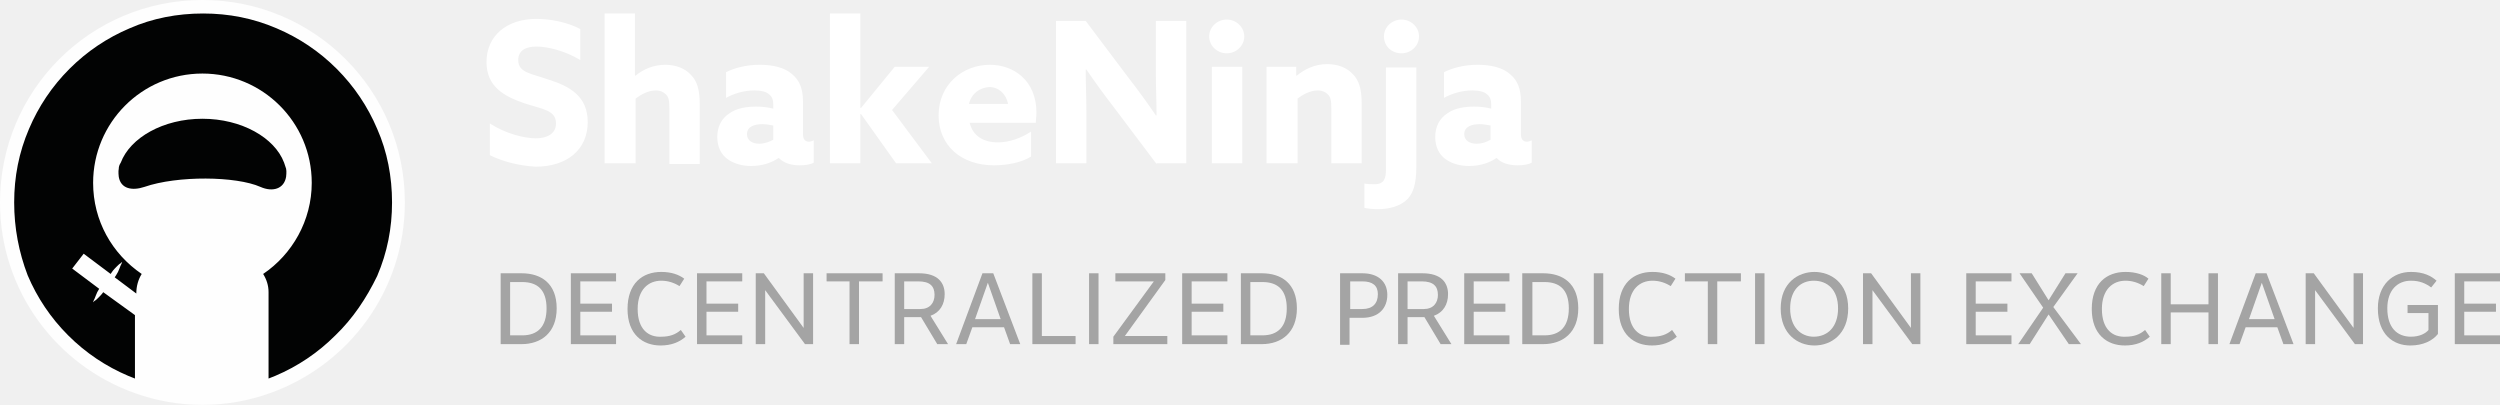
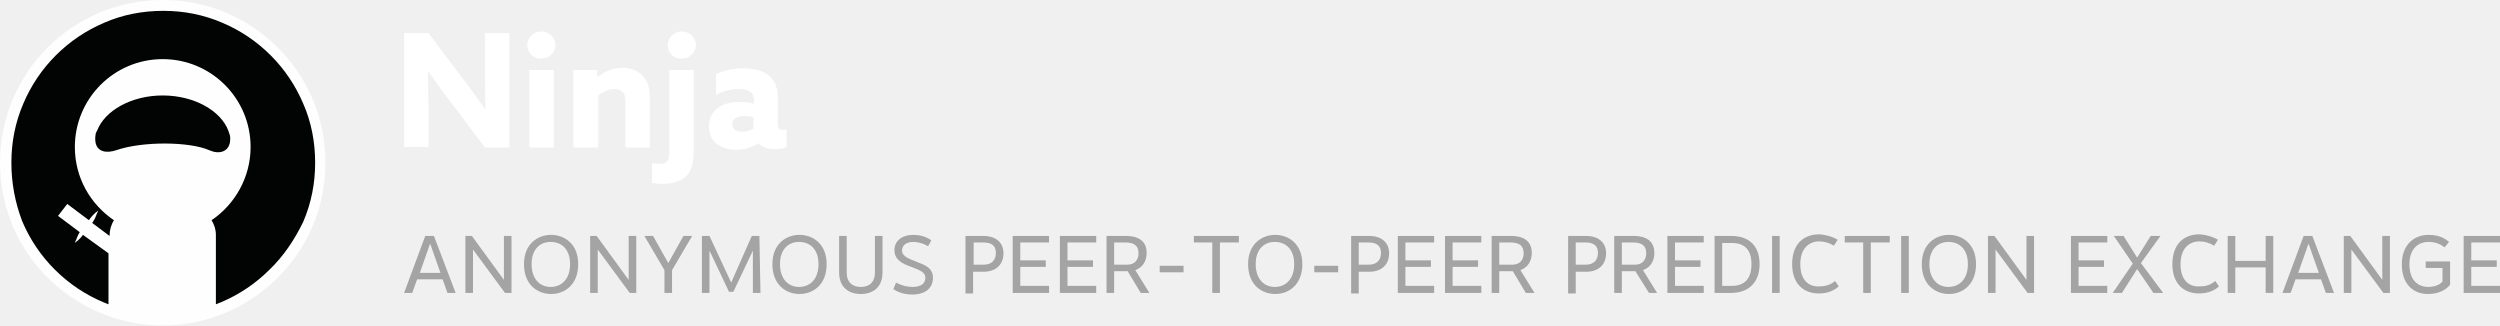
- <svg xmlns="http://www.w3.org/2000/svg" xmlns:xlink="http://www.w3.org/1999/xlink" version="1.1" id="Layer_1" x="0px" y="0px" viewBox="0 0 370.5 60" style="enable-background:new 0 0 370.5 60;" xml:space="preserve">
+ <svg xmlns="http://www.w3.org/2000/svg" xmlns:xlink="http://www.w3.org/1999/xlink" version="1.1" id="Layer_1" x="0px" y="0px" viewBox="0 0 460.9 60" style="enable-background:new 0 0 460.9 60;" xml:space="preserve">
  <style type="text/css">
- 	.st0{opacity:0.9;}
- 	.st1{fill:#9B9B9B;}
- 	.st2{clip-path:url(#SVGID_2_);}
- 	.st3{clip-path:url(#SVGID_4_);fill:#FFFFFF;}
- 	.st4{clip-path:url(#SVGID_6_);}
- 	.st5{clip-path:url(#SVGID_8_);fill:#020303;}
- 	.st6{clip-path:url(#SVGID_10_);}
- 	.st7{clip-path:url(#SVGID_12_);}
- 	.st8{clip-path:url(#SVGID_14_);}
- 	.st9{clip-path:url(#SVGID_16_);}
- 	.st10{clip-path:url(#SVGID_18_);fill:#FEFEFE;}
+ 	.st0{clip-path:url(#SVGID_2_);}
+ 	.st1{clip-path:url(#SVGID_4_);fill:#020303;}
+ 	.st2{clip-path:url(#SVGID_6_);}
+ 	.st3{clip-path:url(#SVGID_8_);}
+ 	.st4{clip-path:url(#SVGID_10_);}
+ 	.st5{clip-path:url(#SVGID_12_);}
+ 	.st6{clip-path:url(#SVGID_14_);fill:#FEFEFE;}
+ 	.st7{clip-path:url(#SVGID_16_);}
+ 	.st8{clip-path:url(#SVGID_18_);fill:#FFFFFF;}
+ 	.st9{opacity:0.9;}
+ 	.st10{fill:#9B9B9B;}
</style>
  <g>
    <g>
+       <defs>
+         <path id="SVGID_1_" d="M59,30c0,16-13,29-29,29C14,59,1,46,1,30S14,1,30,1C46,1,59,14,59,30" />
+       </defs>
+       <clipPath id="SVGID_2_">
+         <use xlink:href="#SVGID_1_" style="overflow:visible;" />
+       </clipPath>
      <g class="st0">
-         <path class="st1" d="M77.3,40.5c2.9,0,5.2,1.5,5.2,5.2c0,3.6-2.3,5.3-5.2,5.3h-3.1V40.5H77.3z M75.6,49.7h1.8     c2.3,0,3.6-1.3,3.6-4c0-2.7-1.3-3.9-3.6-3.9h-1.8V49.7z" />
-         <path class="st1" d="M86,41.7V45h4.7v1.2H86v3.5h5.3V51h-6.7V40.5h6.7v1.2H86z" />
-         <path class="st1" d="M101.4,41.3l-0.7,1.1c-0.8-0.5-1.7-0.8-2.7-0.8c-1.9,0-3.5,1.3-3.5,4.2c0,3,1.6,4.2,3.5,4.1     c1.2,0,2.1-0.3,2.9-1l0.7,1c-0.9,0.8-2.1,1.3-3.7,1.3c-2.6,0-4.9-1.6-4.9-5.4c0-3.8,2.2-5.5,5-5.5     C99.5,40.3,100.6,40.7,101.4,41.3z" />
-         <path class="st1" d="M104.7,41.7V45h4.7v1.2h-4.7v3.5h5.3V51h-6.7V40.5h6.7v1.2H104.7z" />
-         <path class="st1" d="M120.5,51h-1.2l-5.9-8v8H112V40.5h1.2l5.9,8.1v-8.1h1.4L120.5,51z" />
-         <path class="st1" d="M127.3,41.7V51h-1.4v-9.3h-3.4v-1.2h8.3v1.2H127.3z" />
-         <path class="st1" d="M136.5,47l-0.3,0h-2.2v4h-1.4V40.5h3.6c2.8,0,3.8,1.4,3.8,3.1c0,1.5-0.7,2.7-2.1,3.2l2.6,4.2h-1.6L136.5,47z      M136.4,45.8c1.4,0,2.1-0.9,2.1-2.1c0-1.3-0.7-2-2.4-2h-2.1v4.1H136.4z" />
-         <path class="st1" d="M144.1,48.5l-0.9,2.5h-1.5l3.9-10.5h1.6l4,10.5h-1.5l-0.9-2.5H144.1z M146.4,41.9l-1.9,5.4h3.8L146.4,41.9z" />
-         <path class="st1" d="M159.4,49.7V51h-6.4V40.5h1.4v9.3H159.4z" />
-         <path class="st1" d="M161.4,51V40.5h1.4V51H161.4z" />
-         <path class="st1" d="M166.7,49.8h6.3V51h-8v-1.1l6-8.2h-5.7v-1.2h7.4v1L166.7,49.8z" />
-         <path class="st1" d="M176.6,41.7V45h4.7v1.2h-4.7v3.5h5.3V51h-6.7V40.5h6.7v1.2H176.6z" />
-         <path class="st1" d="M187,40.5c2.9,0,5.2,1.5,5.2,5.2c0,3.6-2.3,5.3-5.2,5.3h-3.1V40.5H187z M185.3,49.7h1.8c2.3,0,3.6-1.3,3.6-4     c0-2.7-1.3-3.9-3.6-3.9h-1.8V49.7z" />
-         <path class="st1" d="M201.9,40.5c2.4,0,3.7,1.3,3.7,3.2c0,1.9-1.2,3.4-3.7,3.4h-1.9v4h-1.4V40.5L201.9,40.5z M200.1,45.8h1.8     c1.5,0,2.3-0.8,2.3-2.2c0-1.3-0.8-1.9-2.3-1.9h-1.8V45.8z" />
-         <path class="st1" d="M211.1,47l-0.3,0h-2.2v4h-1.4V40.5h3.6c2.8,0,3.8,1.4,3.8,3.1c0,1.5-0.7,2.7-2.1,3.2l2.6,4.2h-1.6L211.1,47z      M211,45.8c1.4,0,2.1-0.9,2.1-2.1c0-1.3-0.7-2-2.4-2h-2.1v4.1H211z" />
-         <path class="st1" d="M218.4,41.7V45h4.7v1.2h-4.7v3.5h5.3V51H217V40.5h6.7v1.2H218.4z" />
-         <path class="st1" d="M228.7,40.5c2.9,0,5.2,1.5,5.2,5.2c0,3.6-2.3,5.3-5.2,5.3h-3.1V40.5H228.7z M227.1,49.7h1.8     c2.3,0,3.6-1.3,3.6-4c0-2.7-1.3-3.9-3.6-3.9h-1.8V49.7z" />
-         <path class="st1" d="M236.2,51V40.5h1.4V51H236.2z" />
-         <path class="st1" d="M248.3,41.3l-0.7,1.1c-0.8-0.5-1.7-0.8-2.7-0.8c-1.9,0-3.5,1.3-3.5,4.2c0,3,1.6,4.2,3.5,4.1     c1.2,0,2.1-0.3,2.9-1l0.7,1c-0.9,0.8-2.1,1.3-3.7,1.3c-2.6,0-4.9-1.6-4.9-5.4c0-3.8,2.2-5.5,5-5.5     C246.4,40.3,247.5,40.7,248.3,41.3z" />
-         <path class="st1" d="M254.5,41.7V51h-1.4v-9.3h-3.4v-1.2h8.3v1.2H254.5z" />
-         <path class="st1" d="M260.1,51V40.5h1.4V51H260.1z" />
-         <path class="st1" d="M273.9,45.7c0,3.8-2.5,5.5-5,5.5s-5-1.7-5-5.5c0-3.8,2.6-5.4,5-5.4S273.9,41.9,273.9,45.7z M265.3,45.7     c0,2.8,1.6,4.2,3.5,4.2c2,0,3.6-1.4,3.6-4.2c0-2.8-1.6-4.1-3.6-4.1C266.9,41.6,265.3,42.9,265.3,45.7z" />
-         <path class="st1" d="M284.6,51h-1.2l-5.9-8v8h-1.4V40.5h1.2l5.9,8.1v-8.1h1.4V51z" />
-         <path class="st1" d="M292.8,41.7V45h4.7v1.2h-4.7v3.5h5.3V51h-6.7V40.5h6.7v1.2H292.8z" />
-         <path class="st1" d="M308.4,51h-1.8l-3-4.4l-2.8,4.4h-1.7l3.7-5.4l-3.5-5.1h1.8l2.5,4l2.5-4h1.8l-3.6,5L308.4,51z" />
-         <path class="st1" d="M318.4,41.3l-0.7,1.1c-0.8-0.5-1.7-0.8-2.7-0.8c-1.9,0-3.5,1.3-3.5,4.2c0,3,1.6,4.2,3.5,4.1     c1.2,0,2.1-0.3,2.9-1l0.7,1c-0.9,0.8-2.1,1.3-3.7,1.3c-2.6,0-4.9-1.6-4.9-5.4c0-3.8,2.2-5.5,5-5.5     C316.5,40.3,317.7,40.7,318.4,41.3z" />
-         <path class="st1" d="M327.3,51l0-4.7h-5.6V51h-1.4V40.5h1.4v4.6h5.6v-4.6h1.4V51H327.3z" />
-         <path class="st1" d="M332.8,48.5l-0.9,2.5h-1.5l3.9-10.5h1.6l4,10.5h-1.5l-0.9-2.5H332.8z M335.2,41.9l-1.9,5.4h3.8L335.2,41.9z" />
-         <path class="st1" d="M350.2,51H349l-5.9-8v8h-1.4V40.5h1.2l5.9,8.1v-8.1h1.4L350.2,51z" />
-         <path class="st1" d="M361.1,41.6l-0.8,1c-0.8-0.6-1.7-1-3-1c-2,0-3.5,1.4-3.5,4.1c0,2.8,1.4,4.2,3.5,4.2c1.3,0,2.2-0.5,2.6-1     v-2.5h-3.1v-1.2h4.5v4.3c-0.8,1-2.2,1.7-4.1,1.7c-2.5,0-4.8-1.6-4.8-5.5c0-3.5,2.2-5.4,4.9-5.4C359.2,40.3,360.3,40.9,361.1,41.6     z" />
-         <path class="st1" d="M365.2,41.7V45h4.7v1.2h-4.7v3.5h5.3V51h-6.7V40.5h6.7v1.2H365.2z" />
+         <defs>
+           <rect id="SVGID_3_" x="-662" y="-169" width="1440" height="2930" />
+         </defs>
+         <clipPath id="SVGID_4_">
+           <use xlink:href="#SVGID_3_" style="overflow:visible;" />
+         </clipPath>
+         <rect x="-4" y="-4" class="st1" width="68" height="68" />
      </g>
    </g>
    <g>
      <defs>
-         <path id="SVGID_1_" d="M220.9,20.7v-2.1c-0.5-0.1-1.1-0.2-1.6-0.2c-1.1,0-2.3,0.3-2.3,1.5c0,0.9,0.8,1.4,1.8,1.4     C219.7,21.3,220.4,21,220.9,20.7z M221.8,23.4L221.8,23.4c-1,0.7-2.4,1.2-4.1,1.2c-1.2,0-2.4-0.3-3.3-0.9     c-1.1-0.7-1.7-1.9-1.7-3.4c0-1.6,0.7-2.8,1.8-3.5c1.1-0.8,2.6-1,4-1c0.9,0,1.7,0.1,2.5,0.3v-0.6c0-0.7-0.2-1.2-0.6-1.5     c-0.4-0.4-1.2-0.6-2.2-0.6c-1.6,0-3.1,0.5-4.2,1.1v-3.8c1.2-0.6,2.9-1.1,5-1.1c1.9,0,3.7,0.4,4.8,1.4c1.1,0.9,1.6,2.2,1.6,4v4.9     c0,0.7,0.3,1.1,0.9,1.1c0.2,0,0.5-0.1,0.7-0.2v3.3c-0.5,0.3-1.3,0.4-2.1,0.4C223.7,24.5,222.5,24.2,221.8,23.4z M205.4,25v-15     h4.5v14.7c0,2.7-0.5,3.9-1.3,4.8c-1.1,1.1-2.8,1.5-4.4,1.5c-0.8,0-1.6-0.1-2-0.2v-3.6c0.5,0.1,1.1,0.1,1.5,0.1     C205.2,27.3,205.4,26.4,205.4,25z M205.1,5.4c0-1.4,1.2-2.5,2.6-2.5c1.4,0,2.6,1.1,2.6,2.5c0,1.4-1.2,2.5-2.6,2.5     C206.2,7.9,205.1,6.8,205.1,5.4z M187.7,24.3V9.9h4.4v1.3l0.1,0c1.1-0.9,2.6-1.7,4.5-1.7c1.5,0,2.9,0.5,3.8,1.5     c0.9,0.9,1.3,2.2,1.3,4.3v8.9h-4.5V16c0-1.1-0.1-1.6-0.5-2c-0.4-0.4-0.9-0.6-1.5-0.6c-1.1,0-2.2,0.6-3,1.2v9.6H187.7z      M179.6,24.3V9.9h4.5v14.3H179.6z M179.2,5.4c0-1.4,1.2-2.5,2.6-2.5c1.4,0,2.6,1.1,2.6,2.5c0,1.4-1.2,2.5-2.6,2.5     C180.4,7.9,179.2,6.8,179.2,5.4z M171.4,24.3l-6.4-8.5c-1.4-1.8-2.7-3.6-4-5.5l-0.1,0c0,2,0.1,4.1,0.1,6.1v7.8h-4.5V3.1h4.4     l6.4,8.5c1.4,1.8,2.7,3.6,4,5.5l0.1,0c0-2-0.1-4.1-0.1-6.1V3.1h4.5v21.1H171.4z M143.6,15.4h5.8c-0.3-1.5-1.4-2.5-2.8-2.5     C145.2,13,144,13.8,143.6,15.4z M153.5,18.2h-9.8c0.5,2,2.1,2.9,4.2,2.9c1.6,0,3.4-0.6,4.9-1.6v3.7c-1.4,0.9-3.6,1.3-5.5,1.3     c-4.8,0-8.2-2.9-8.2-7.4c0-4.6,3.6-7.5,7.6-7.5c3.5,0,6.9,2.3,6.9,7.1C153.6,17.2,153.5,17.9,153.5,18.2z M123,24.3V2h4.5v14     l0.1,0l5-6.1h5.1l-5.5,6.4l5.9,7.9h-5.3l-5.2-7.3l-0.1,0v7.3H123z M114.6,20.7v-2.1c-0.5-0.1-1.1-0.2-1.6-0.2     c-1.1,0-2.3,0.3-2.3,1.5c0,0.9,0.8,1.4,1.8,1.4C113.3,21.3,114.1,21,114.6,20.7z M115.4,23.4L115.4,23.4c-1,0.7-2.4,1.2-4.1,1.2     c-1.2,0-2.4-0.3-3.3-0.9c-1.1-0.7-1.7-1.9-1.7-3.4c0-1.6,0.7-2.8,1.8-3.5c1.1-0.8,2.6-1,4-1c0.9,0,1.7,0.1,2.5,0.3v-0.6     c0-0.7-0.2-1.2-0.6-1.5c-0.4-0.4-1.2-0.6-2.2-0.6c-1.6,0-3.1,0.5-4.2,1.1v-3.8c1.2-0.6,2.9-1.1,5-1.1c1.9,0,3.7,0.4,4.8,1.4     c1.1,0.9,1.6,2.2,1.6,4v4.9c0,0.7,0.3,1.1,0.9,1.1c0.2,0,0.5-0.1,0.7-0.2v3.3c-0.5,0.3-1.3,0.4-2.1,0.4     C117.3,24.5,116.2,24.2,115.4,23.4z M89.6,24.3V2h4.5v9.2l0.1,0c1.1-0.9,2.6-1.6,4.4-1.6c1.5,0,2.9,0.5,3.8,1.5     c0.9,0.9,1.3,2.2,1.3,4.3v8.9h-4.5V16c0-1.1-0.1-1.6-0.5-2c-0.4-0.4-0.9-0.6-1.5-0.6c-1.1,0-2.2,0.6-3,1.2v9.6H89.6z M72.6,23     v-4.7c2.3,1.5,5.1,2.2,6.8,2.2c1.7,0,3-0.7,3-2.2c0-2-2-2.1-4.7-3c-2.9-1-5.6-2.4-5.6-6.1c0-3.9,3-6.4,7.4-6.4     c2.1,0,4.6,0.5,6.5,1.5v4.6c-2.3-1.4-4.9-2-6.5-2c-1.6,0-2.7,0.6-2.7,2c0,1.9,2,2,4.5,2.9c3.2,1,5.8,2.5,5.8,6.3     c0,4.1-3.1,6.6-7.7,6.6C77.2,24.6,74.6,24,72.6,23z" />
-       </defs>
-       <clipPath id="SVGID_2_">
-         <use xlink:href="#SVGID_1_" style="overflow:visible;" />
-       </clipPath>
-       <g class="st2">
-         <defs>
-           <rect id="SVGID_3_" x="-662" y="-168" width="1440" height="2930" />
-         </defs>
-         <clipPath id="SVGID_4_">
-           <use xlink:href="#SVGID_3_" style="overflow:visible;" />
-         </clipPath>
-         <rect x="67" y="-3" class="st3" width="165" height="39" />
-       </g>
-     </g>
-     <g>
-       <defs>
-         <path id="SVGID_5_" d="M59,30c0,16-13,29-29,29C14,59,1,46,1,30S14,1,30,1C46,1,59,14,59,30" />
+         <rect id="SVGID_5_" width="60" height="60" />
      </defs>
      <clipPath id="SVGID_6_">
        <use xlink:href="#SVGID_5_" style="overflow:visible;" />
      </clipPath>
-       <g class="st4">
+       <g class="st2">
        <defs>
          <rect id="SVGID_7_" x="-662" y="-169" width="1440" height="2930" />
        </defs>
        <clipPath id="SVGID_8_">
          <use xlink:href="#SVGID_7_" style="overflow:visible;" />
        </clipPath>
-         <rect x="-4" y="-4" class="st5" width="68" height="68" />
-       </g>
-     </g>
-     <g>
-       <defs>
-         <rect id="SVGID_9_" width="60" height="60" />
-       </defs>
-       <clipPath id="SVGID_10_">
-         <use xlink:href="#SVGID_9_" style="overflow:visible;" />
-       </clipPath>
-       <g class="st6">
-         <defs>
-           <rect id="SVGID_11_" x="-662" y="-169" width="1440" height="2930" />
-         </defs>
-         <clipPath id="SVGID_12_">
-           <use xlink:href="#SVGID_11_" style="overflow:visible;" />
-         </clipPath>
-         <g class="st7">
+         <g class="st3">
          <defs>
-             <rect id="SVGID_13_" y="0" width="60" height="60" />
+             <rect id="SVGID_9_" y="0" width="60" height="60" />
          </defs>
-           <clipPath id="SVGID_14_">
-             <use xlink:href="#SVGID_13_" style="overflow:visible;" />
+           <clipPath id="SVGID_10_">
+             <use xlink:href="#SVGID_9_" style="overflow:visible;" />
          </clipPath>
-           <g class="st8">
+           <g class="st4">
            <defs>
-               <path id="SVGID_15_" d="M30,0C13.4,0,0,13.4,0,30c0,13.1,8.4,24.2,20.1,28.3c3.1,1.1,6.4,1.7,9.9,1.7c3.5,0,6.8-0.6,9.9-1.7        C51.6,54.2,60,43.1,60,30C60,13.4,46.6,0,30,0 M21.4,27.7c-1.8,0.6-3.5,0.3-3.8-1.5c0,0-0.1-0.8,0-1.2c0-0.3,0.1-0.6,0.3-0.9        c1.4-3.7,6.3-6.5,12.1-6.5s10.7,2.8,12.1,6.5c0.1,0.3,0.2,0.6,0.3,0.9c0.1,0.4,0,1.2,0,1.2c-0.3,1.8-2,2.3-3.8,1.5        C35,26.1,26.3,26,21.4,27.7 M49.7,49.7c-2.6,2.6-5.6,4.6-8.9,6c-0.3,0.1-0.7,0.3-1,0.4V46l0-2.7c0-1-0.3-1.9-0.8-2.7        c4.3-2.9,7.2-7.9,7.2-13.5c0-9-7.3-16.2-16.2-16.2c-9,0-16.2,7.3-16.2,16.2c0,5.6,2.8,10.5,7.2,13.5c-0.5,0.8-0.8,1.8-0.8,2.9        L17,41.1c0.1-0.1,0.1-0.2,0.2-0.3c0.2-0.3,0.4-0.7,0.5-1c0.1-0.3,0.2-0.5,0.3-0.7c0.1-0.2,0.1-0.3,0.1-0.3s-0.1,0.1-0.2,0.2        c-0.2,0.1-0.4,0.3-0.6,0.5c-0.2,0.2-0.5,0.5-0.7,0.8c-0.1,0.1-0.1,0.2-0.2,0.3l-4-3l-1.7,2.2l4,3c0,0,0,0,0,0        c-0.2,0.3-0.4,0.7-0.5,1c-0.1,0.3-0.2,0.5-0.3,0.7c-0.1,0.2-0.1,0.3-0.1,0.3s0.1-0.1,0.2-0.2c0.2-0.1,0.4-0.3,0.6-0.5        c0.2-0.2,0.5-0.5,0.7-0.8c0,0,0,0,0,0l4.7,3.4l0,9.4c-0.3-0.1-0.7-0.3-1-0.4c-3.3-1.4-6.3-3.4-8.9-6c-2.6-2.6-4.6-5.6-6-8.9        C2.8,37.4,2.1,33.8,2.1,30c0-3.8,0.7-7.4,2.2-10.9c1.4-3.3,3.4-6.3,6-8.9c2.6-2.6,5.6-4.6,8.9-6c3.4-1.5,7.1-2.2,10.9-2.2        s7.4,0.7,10.9,2.2c3.3,1.4,6.3,3.4,8.9,6c2.6,2.6,4.6,5.6,6,8.9c1.5,3.4,2.2,7.1,2.2,10.9c0,3.8-0.7,7.4-2.2,10.9        C54.3,44.2,52.3,47.2,49.7,49.7" />
+               <path id="SVGID_11_" d="M30,0C13.4,0,0,13.4,0,30c0,13.1,8.4,24.2,20.1,28.3c3.1,1.1,6.4,1.7,9.9,1.7c3.5,0,6.8-0.6,9.9-1.7        C51.6,54.2,60,43.1,60,30C60,13.4,46.6,0,30,0 M21.4,27.7c-1.8,0.6-3.5,0.3-3.8-1.5c0,0-0.1-0.8,0-1.2c0-0.3,0.1-0.6,0.3-0.9        c1.4-3.7,6.3-6.5,12.1-6.5s10.7,2.8,12.1,6.5c0.1,0.3,0.2,0.6,0.3,0.9c0.1,0.4,0,1.2,0,1.2c-0.3,1.8-2,2.3-3.8,1.5        C35,26.1,26.3,26,21.4,27.7 M49.7,49.7c-2.6,2.6-5.6,4.6-8.9,6c-0.3,0.1-0.7,0.3-1,0.4V46l0-2.7c0-1-0.3-1.9-0.8-2.7        c4.3-2.9,7.2-7.9,7.2-13.5c0-9-7.3-16.2-16.2-16.2c-9,0-16.2,7.3-16.2,16.2c0,5.6,2.8,10.5,7.2,13.5c-0.5,0.8-0.8,1.8-0.8,2.9        L17,41.1c0.1-0.1,0.1-0.2,0.2-0.3c0.2-0.3,0.4-0.7,0.5-1c0.1-0.3,0.2-0.5,0.3-0.7c0.1-0.2,0.1-0.3,0.1-0.3s-0.1,0.1-0.2,0.2        c-0.2,0.1-0.4,0.3-0.6,0.5c-0.2,0.2-0.5,0.5-0.7,0.8c-0.1,0.1-0.1,0.2-0.2,0.3l-4-3l-1.7,2.2l4,3c0,0,0,0,0,0        c-0.2,0.3-0.4,0.7-0.5,1c-0.1,0.3-0.2,0.5-0.3,0.7c-0.1,0.2-0.1,0.3-0.1,0.3s0.1-0.1,0.2-0.2c0.2-0.1,0.4-0.3,0.6-0.5        c0.2-0.2,0.5-0.5,0.7-0.8c0,0,0,0,0,0l4.7,3.4l0,9.4c-0.3-0.1-0.7-0.3-1-0.4c-3.3-1.4-6.3-3.4-8.9-6c-2.6-2.6-4.6-5.6-6-8.9        C2.8,37.4,2.1,33.8,2.1,30c0-3.8,0.7-7.4,2.2-10.9c1.4-3.3,3.4-6.3,6-8.9c2.6-2.6,5.6-4.6,8.9-6c3.4-1.5,7.1-2.2,10.9-2.2        s7.4,0.7,10.9,2.2c3.3,1.4,6.3,3.4,8.9,6c2.6,2.6,4.6,5.6,6,8.9c1.5,3.4,2.2,7.1,2.2,10.9c0,3.8-0.7,7.4-2.2,10.9        C54.3,44.2,52.3,47.2,49.7,49.7" />
            </defs>
-             <clipPath id="SVGID_16_">
-               <use xlink:href="#SVGID_15_" style="overflow:visible;" />
+             <clipPath id="SVGID_12_">
+               <use xlink:href="#SVGID_11_" style="overflow:visible;" />
            </clipPath>
-             <g class="st9">
+             <g class="st5">
              <defs>
-                 <rect id="SVGID_17_" y="0" width="60" height="60" />
+                 <rect id="SVGID_13_" y="0" width="60" height="60" />
              </defs>
-               <clipPath id="SVGID_18_">
-                 <use xlink:href="#SVGID_17_" style="overflow:visible;" />
+               <clipPath id="SVGID_14_">
+                 <use xlink:href="#SVGID_13_" style="overflow:visible;" />
              </clipPath>
-               <rect x="-5" y="-5" class="st10" width="70" height="70" />
+               <rect x="-5" y="-5" class="st6" width="70" height="70" />
            </g>
          </g>
        </g>
      </g>
    </g>
+     <g>
+       <g>
+         <defs>
+           <path id="SVGID_15_" d="M138.9,23.7v-2.1c-0.5-0.1-1.1-0.2-1.6-0.2c-1.1,0-2.3,0.3-2.3,1.5c0,0.9,0.8,1.4,1.8,1.4      C137.7,24.3,138.4,24,138.9,23.7z M139.8,26.4L139.8,26.4c-1,0.7-2.4,1.2-4.1,1.2c-1.2,0-2.4-0.3-3.3-0.9      c-1.1-0.7-1.7-1.9-1.7-3.4c0-1.6,0.7-2.8,1.8-3.5c1.1-0.8,2.6-1,4-1c0.9,0,1.7,0.1,2.5,0.3v-0.6c0-0.7-0.2-1.2-0.6-1.5      c-0.4-0.4-1.2-0.6-2.2-0.6c-1.6,0-3.1,0.5-4.2,1.1v-3.8c1.2-0.6,2.9-1.1,5-1.1c1.9,0,3.7,0.4,4.8,1.4c1.1,0.9,1.6,2.2,1.6,4v4.9      c0,0.7,0.3,1.1,0.9,1.1c0.2,0,0.5-0.1,0.7-0.2v3.3c-0.5,0.3-1.3,0.4-2.1,0.4C141.7,27.5,140.5,27.2,139.8,26.4z M123.4,27.9v-15      h4.5v14.7c0,2.7-0.5,3.9-1.3,4.8c-1.1,1.1-2.8,1.5-4.4,1.5c-0.8,0-1.6-0.1-2-0.2v-3.6c0.5,0.1,1.1,0.1,1.5,0.1      C123.2,30.2,123.4,29.4,123.4,27.9z M123.1,8.3c0-1.4,1.2-2.5,2.6-2.5c1.4,0,2.6,1.1,2.6,2.5c0,1.4-1.2,2.5-2.6,2.5      C124.2,10.9,123.1,9.7,123.1,8.3z M105.7,27.2V12.9h4.4v1.3l0.1,0c1.1-0.9,2.6-1.7,4.5-1.7c1.5,0,2.9,0.5,3.8,1.5      c0.9,0.9,1.3,2.2,1.3,4.3v8.9h-4.5V19c0-1.1-0.1-1.6-0.5-2c-0.4-0.4-0.9-0.6-1.5-0.6c-1.1,0-2.2,0.6-3,1.2v9.6H105.7z       M97.6,27.2V12.9h4.5v14.3H97.6z M97.2,8.3c0-1.4,1.2-2.5,2.6-2.5c1.4,0,2.6,1.1,2.6,2.5c0,1.4-1.2,2.5-2.6,2.5      C98.4,10.9,97.2,9.7,97.2,8.3z M89.4,27.2L83,18.7c-1.4-1.8-2.7-3.6-4-5.5l-0.1,0c0,2,0.1,4.1,0.1,6.1v7.8h-4.5V6.1H79l6.4,8.5      c1.4,1.8,2.7,3.6,4,5.5l0.1,0c0-2-0.1-4.1-0.1-6.1V6.1h4.5v21.1H89.4z" />
+         </defs>
+         <clipPath id="SVGID_16_">
+           <use xlink:href="#SVGID_15_" style="overflow:visible;" />
+         </clipPath>
+         <g class="st7">
+           <defs>
+             <rect id="SVGID_17_" x="-744" y="-165" width="1440" height="2930" />
+           </defs>
+           <clipPath id="SVGID_18_">
+             <use xlink:href="#SVGID_17_" style="overflow:visible;" />
+           </clipPath>
+           <rect x="-15" y="0" class="st8" width="165" height="39" />
+         </g>
+       </g>
+       <g>
+         <g class="st9">
+           <path class="st10" d="M76.9,51.5L76,54h-1.5l3.9-10.5h1.6L84,54h-1.5l-0.9-2.5H76.9z M79.3,44.9l-1.9,5.4h3.8L79.3,44.9z" />
+           <path class="st10" d="M94.3,54h-1.2l-5.9-8v8h-1.4V43.5H87l5.9,8.1v-8.1h1.4L94.3,54z" />
+           <path class="st10" d="M106.6,48.7c0,3.8-2.5,5.5-5,5.5s-5-1.7-5-5.5c0-3.8,2.6-5.4,5-5.4S106.6,44.9,106.6,48.7z M98,48.7      c0,2.8,1.6,4.2,3.5,4.2c2,0,3.6-1.4,3.6-4.2c0-2.8-1.6-4.1-3.6-4.1C99.6,44.6,98,45.9,98,48.7z" />
+           <path class="st10" d="M117.3,54h-1.2l-5.9-8v8h-1.4V43.5h1.2l5.9,8.1v-8.1h1.4L117.3,54z" />
+           <path class="st10" d="M123.9,54h-1.4v-4.2l-3.7-6.3h1.6l2.8,5l2.8-5h1.6l-3.7,6.3V54z" />
+           <path class="st10" d="M140.2,54h-1.4v-7.8l-3.6,7.6h-0.8l-3.6-7.6V54h-1.4V43.5h1.4l4,8.6l3.8-8.6h1.4L140.2,54z" />
+           <path class="st10" d="M152.4,48.7c0,3.8-2.5,5.5-5,5.5s-5-1.7-5-5.5c0-3.8,2.6-5.4,5-5.4S152.4,44.9,152.4,48.7z M143.8,48.7      c0,2.8,1.6,4.2,3.5,4.2c2,0,3.6-1.4,3.6-4.2c0-2.8-1.6-4.1-3.6-4.1C145.4,44.6,143.8,45.9,143.8,48.7z" />
+           <path class="st10" d="M162.7,50.2c0,2.9-1.9,4-4,4c-2.1,0-4-1.1-4-4v-6.7h1.4v6.8c0,1.7,1,2.6,2.6,2.6c1.7,0,2.6-1,2.6-2.6v-6.8      h1.4V50.2z" />
+           <path class="st10" d="M171.7,44.3l-0.6,1.1c-0.8-0.5-1.8-0.8-2.7-0.8c-1.3,0-2.1,0.6-2.1,1.6c0,1.1,1.3,1.5,3,2.2      c1.7,0.6,2.7,1.3,2.7,2.8c0,1.9-1.4,3.1-3.8,3.1c-1.2,0-2.5-0.3-3.5-1l0.5-1.2c0.9,0.5,2,0.8,3,0.8c1.7,0,2.4-0.7,2.4-1.7      c0-1-1-1.4-2.6-2c-1.7-0.6-3.1-1.3-3.1-3.1c0-1.7,1.4-2.8,3.5-2.8C169.9,43.3,171,43.8,171.7,44.3z" />
+           <path class="st10" d="M181.3,43.5c2.4,0,3.7,1.3,3.7,3.2c0,1.9-1.2,3.4-3.7,3.4h-1.9v4h-1.4V43.5L181.3,43.5z M179.5,48.8h1.8      c1.5,0,2.3-0.8,2.3-2.2c0-1.3-0.8-1.9-2.3-1.9h-1.8V48.8z" />
+           <path class="st10" d="M188.1,44.7V48h4.7v1.2h-4.7v3.5h5.3V54h-6.7V43.5h6.7v1.2H188.1z" />
+           <path class="st10" d="M196.8,44.7V48h4.7v1.2h-4.7v3.5h5.3V54h-6.7V43.5h6.7v1.2H196.8z" />
+           <path class="st10" d="M207.9,50l-0.3,0h-2.2v4h-1.4V43.5h3.6c2.8,0,3.8,1.4,3.8,3.1c0,1.5-0.7,2.7-2.1,3.2l2.6,4.2h-1.6      L207.9,50z M207.8,48.8c1.4,0,2.1-0.9,2.1-2.1c0-1.3-0.7-2-2.4-2h-2.1v4.1H207.8z" />
+           <path class="st10" d="M213.8,50.1V49h4.4v1.2H213.8z" />
+           <path class="st10" d="M224.9,44.7V54h-1.4v-9.3h-3.4v-1.2h8.3v1.2H224.9z" />
+           <path class="st10" d="M240.1,48.7c0,3.8-2.5,5.5-5,5.5s-5-1.7-5-5.5c0-3.8,2.6-5.4,5-5.4S240.1,44.9,240.1,48.7z M231.5,48.7      c0,2.8,1.6,4.2,3.5,4.2c2,0,3.6-1.4,3.6-4.2c0-2.8-1.6-4.1-3.6-4.1C233.1,44.6,231.5,45.9,231.5,48.7z" />
+           <path class="st10" d="M242.3,50.1V49h4.4v1.2H242.3z" />
+           <path class="st10" d="M252.4,43.5c2.4,0,3.7,1.3,3.7,3.2c0,1.9-1.2,3.4-3.7,3.4h-1.9v4h-1.4V43.5L252.4,43.5z M250.5,48.8h1.8      c1.5,0,2.3-0.8,2.3-2.2c0-1.3-0.8-1.9-2.3-1.9h-1.8V48.8z" />
+           <path class="st10" d="M259.1,44.7V48h4.7v1.2h-4.7v3.5h5.3V54h-6.7V43.5h6.7v1.2H259.1z" />
+           <path class="st10" d="M267.8,44.7V48h4.7v1.2h-4.7v3.5h5.3V54h-6.7V43.5h6.7v1.2H267.8z" />
+           <path class="st10" d="M278.9,50l-0.3,0h-2.2v4h-1.4V43.5h3.6c2.8,0,3.8,1.4,3.8,3.1c0,1.5-0.7,2.7-2.1,3.2l2.6,4.2h-1.6      L278.9,50z M278.8,48.8c1.4,0,2.1-0.9,2.1-2.1c0-1.3-0.7-2-2.4-2h-2.1v4.1H278.8z" />
+           <path class="st10" d="M292.4,43.5c2.4,0,3.7,1.3,3.7,3.2c0,1.9-1.2,3.4-3.7,3.4h-1.9v4h-1.4V43.5L292.4,43.5z M290.5,48.8h1.8      c1.5,0,2.3-0.8,2.3-2.2c0-1.3-0.8-1.9-2.3-1.9h-1.8V48.8z" />
+           <path class="st10" d="M301.5,50l-0.3,0h-2.2v4h-1.4V43.5h3.6c2.8,0,3.8,1.4,3.8,3.1c0,1.5-0.7,2.7-2.1,3.2l2.6,4.2H304L301.5,50      z M301.4,48.8c1.4,0,2.1-0.9,2.1-2.1c0-1.3-0.7-2-2.4-2h-2.1v4.1H301.4z" />
+           <path class="st10" d="M308.8,44.7V48h4.7v1.2h-4.7v3.5h5.3V54h-6.7V43.5h6.7v1.2H308.8z" />
+           <path class="st10" d="M319.2,43.5c2.9,0,5.2,1.5,5.2,5.2c0,3.6-2.3,5.3-5.2,5.3h-3.1V43.5H319.2z M317.5,52.7h1.8      c2.3,0,3.6-1.3,3.6-4c0-2.7-1.3-3.9-3.6-3.9h-1.8V52.7z" />
+           <path class="st10" d="M326.7,54V43.5h1.4V54H326.7z" />
+           <path class="st10" d="M338.8,44.2l-0.7,1.1c-0.8-0.5-1.7-0.8-2.7-0.8c-1.9,0-3.5,1.3-3.5,4.2c0,3,1.6,4.2,3.5,4.1      c1.2,0,2.1-0.3,2.9-1l0.7,1c-0.9,0.8-2.1,1.3-3.7,1.3c-2.6,0-4.9-1.6-4.9-5.4c0-3.8,2.2-5.5,5-5.5      C336.8,43.3,338,43.7,338.8,44.2z" />
+           <path class="st10" d="M344.9,44.7V54h-1.4v-9.3h-3.4v-1.2h8.3v1.2H344.9z" />
+           <path class="st10" d="M350.5,54V43.5h1.4V54H350.5z" />
+           <path class="st10" d="M364.3,48.7c0,3.8-2.5,5.5-5,5.5s-5-1.7-5-5.5c0-3.8,2.6-5.4,5-5.4S364.3,44.9,364.3,48.7z M355.7,48.7      c0,2.8,1.6,4.2,3.5,4.2c2,0,3.6-1.4,3.6-4.2c0-2.8-1.6-4.1-3.6-4.1C357.3,44.6,355.7,45.9,355.7,48.7z" />
+           <path class="st10" d="M375,54h-1.2l-5.9-8v8h-1.4V43.5h1.2l5.9,8.1v-8.1h1.4L375,54z" />
+           <path class="st10" d="M383.2,44.7V48h4.7v1.2h-4.7v3.5h5.3V54h-6.7V43.5h6.7v1.2H383.2z" />
+           <path class="st10" d="M398.8,54h-1.8l-3-4.4l-2.8,4.4h-1.7l3.7-5.4l-3.5-5.1h1.8l2.5,4l2.5-4h1.8l-3.6,5L398.8,54z" />
+           <path class="st10" d="M408.9,44.2l-0.7,1.1c-0.8-0.5-1.7-0.8-2.7-0.8c-1.9,0-3.5,1.3-3.5,4.2c0,3,1.6,4.2,3.5,4.1      c1.2,0,2.1-0.3,2.9-1l0.7,1c-0.9,0.8-2.1,1.3-3.7,1.3c-2.6,0-4.9-1.6-4.9-5.4c0-3.8,2.2-5.5,5-5.5      C406.9,43.3,408.1,43.7,408.9,44.2z" />
+           <path class="st10" d="M417.7,54l0-4.7h-5.6V54h-1.4V43.5h1.4v4.6h5.6v-4.6h1.4V54H417.7z" />
+           <path class="st10" d="M423.2,51.5l-0.9,2.5h-1.5l3.9-10.5h1.6l4,10.5h-1.5l-0.9-2.5H423.2z M425.6,44.9l-1.9,5.4h3.8L425.6,44.9      z" />
+           <path class="st10" d="M440.6,54h-1.2l-5.9-8v8h-1.4V43.5h1.2l5.9,8.1v-8.1h1.4V54z" />
+           <path class="st10" d="M451.5,44.6l-0.8,1c-0.8-0.6-1.7-1-3-1c-2,0-3.5,1.4-3.5,4.1c0,2.8,1.4,4.2,3.5,4.2c1.3,0,2.2-0.5,2.6-1      v-2.5h-3.1v-1.2h4.5v4.3c-0.8,1-2.2,1.7-4.1,1.7c-2.5,0-4.8-1.6-4.8-5.5c0-3.5,2.2-5.4,4.9-5.4      C449.6,43.3,450.7,43.9,451.5,44.6z" />
+           <path class="st10" d="M455.6,44.7V48h4.7v1.2h-4.7v3.5h5.3V54h-6.7V43.5h6.7v1.2H455.6z" />
+         </g>
+       </g>
+     </g>
  </g>
</svg>
